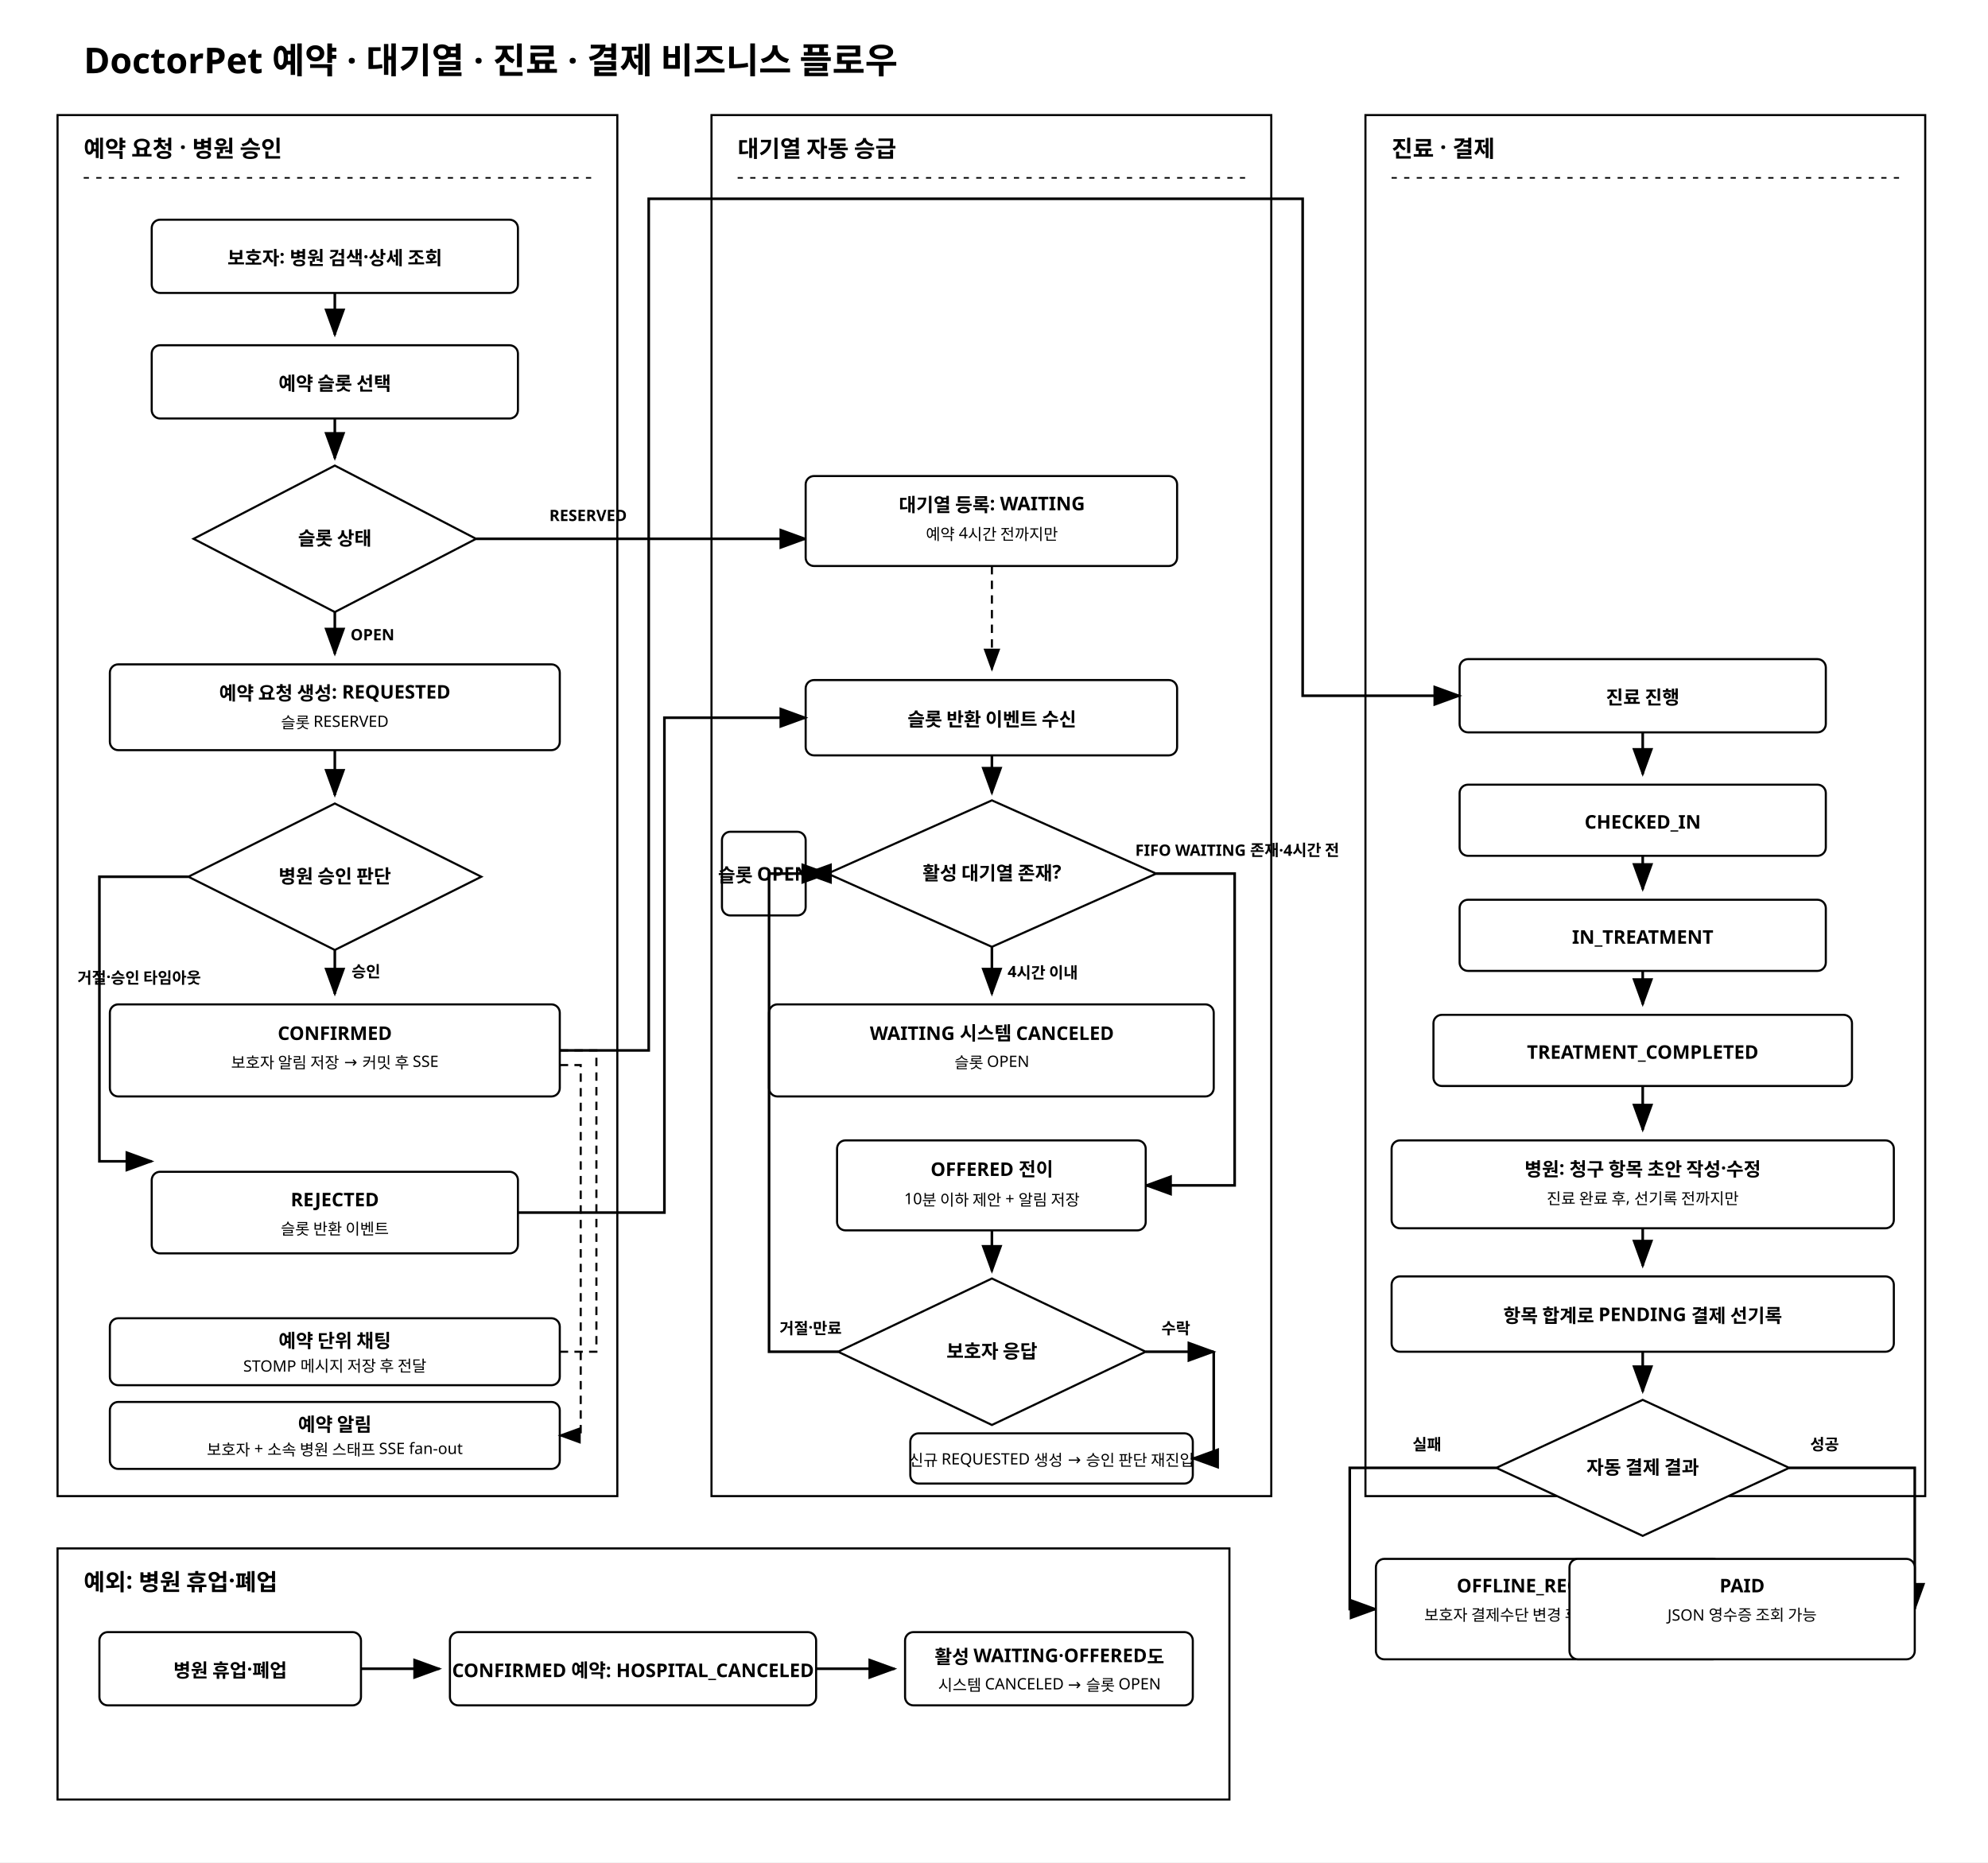
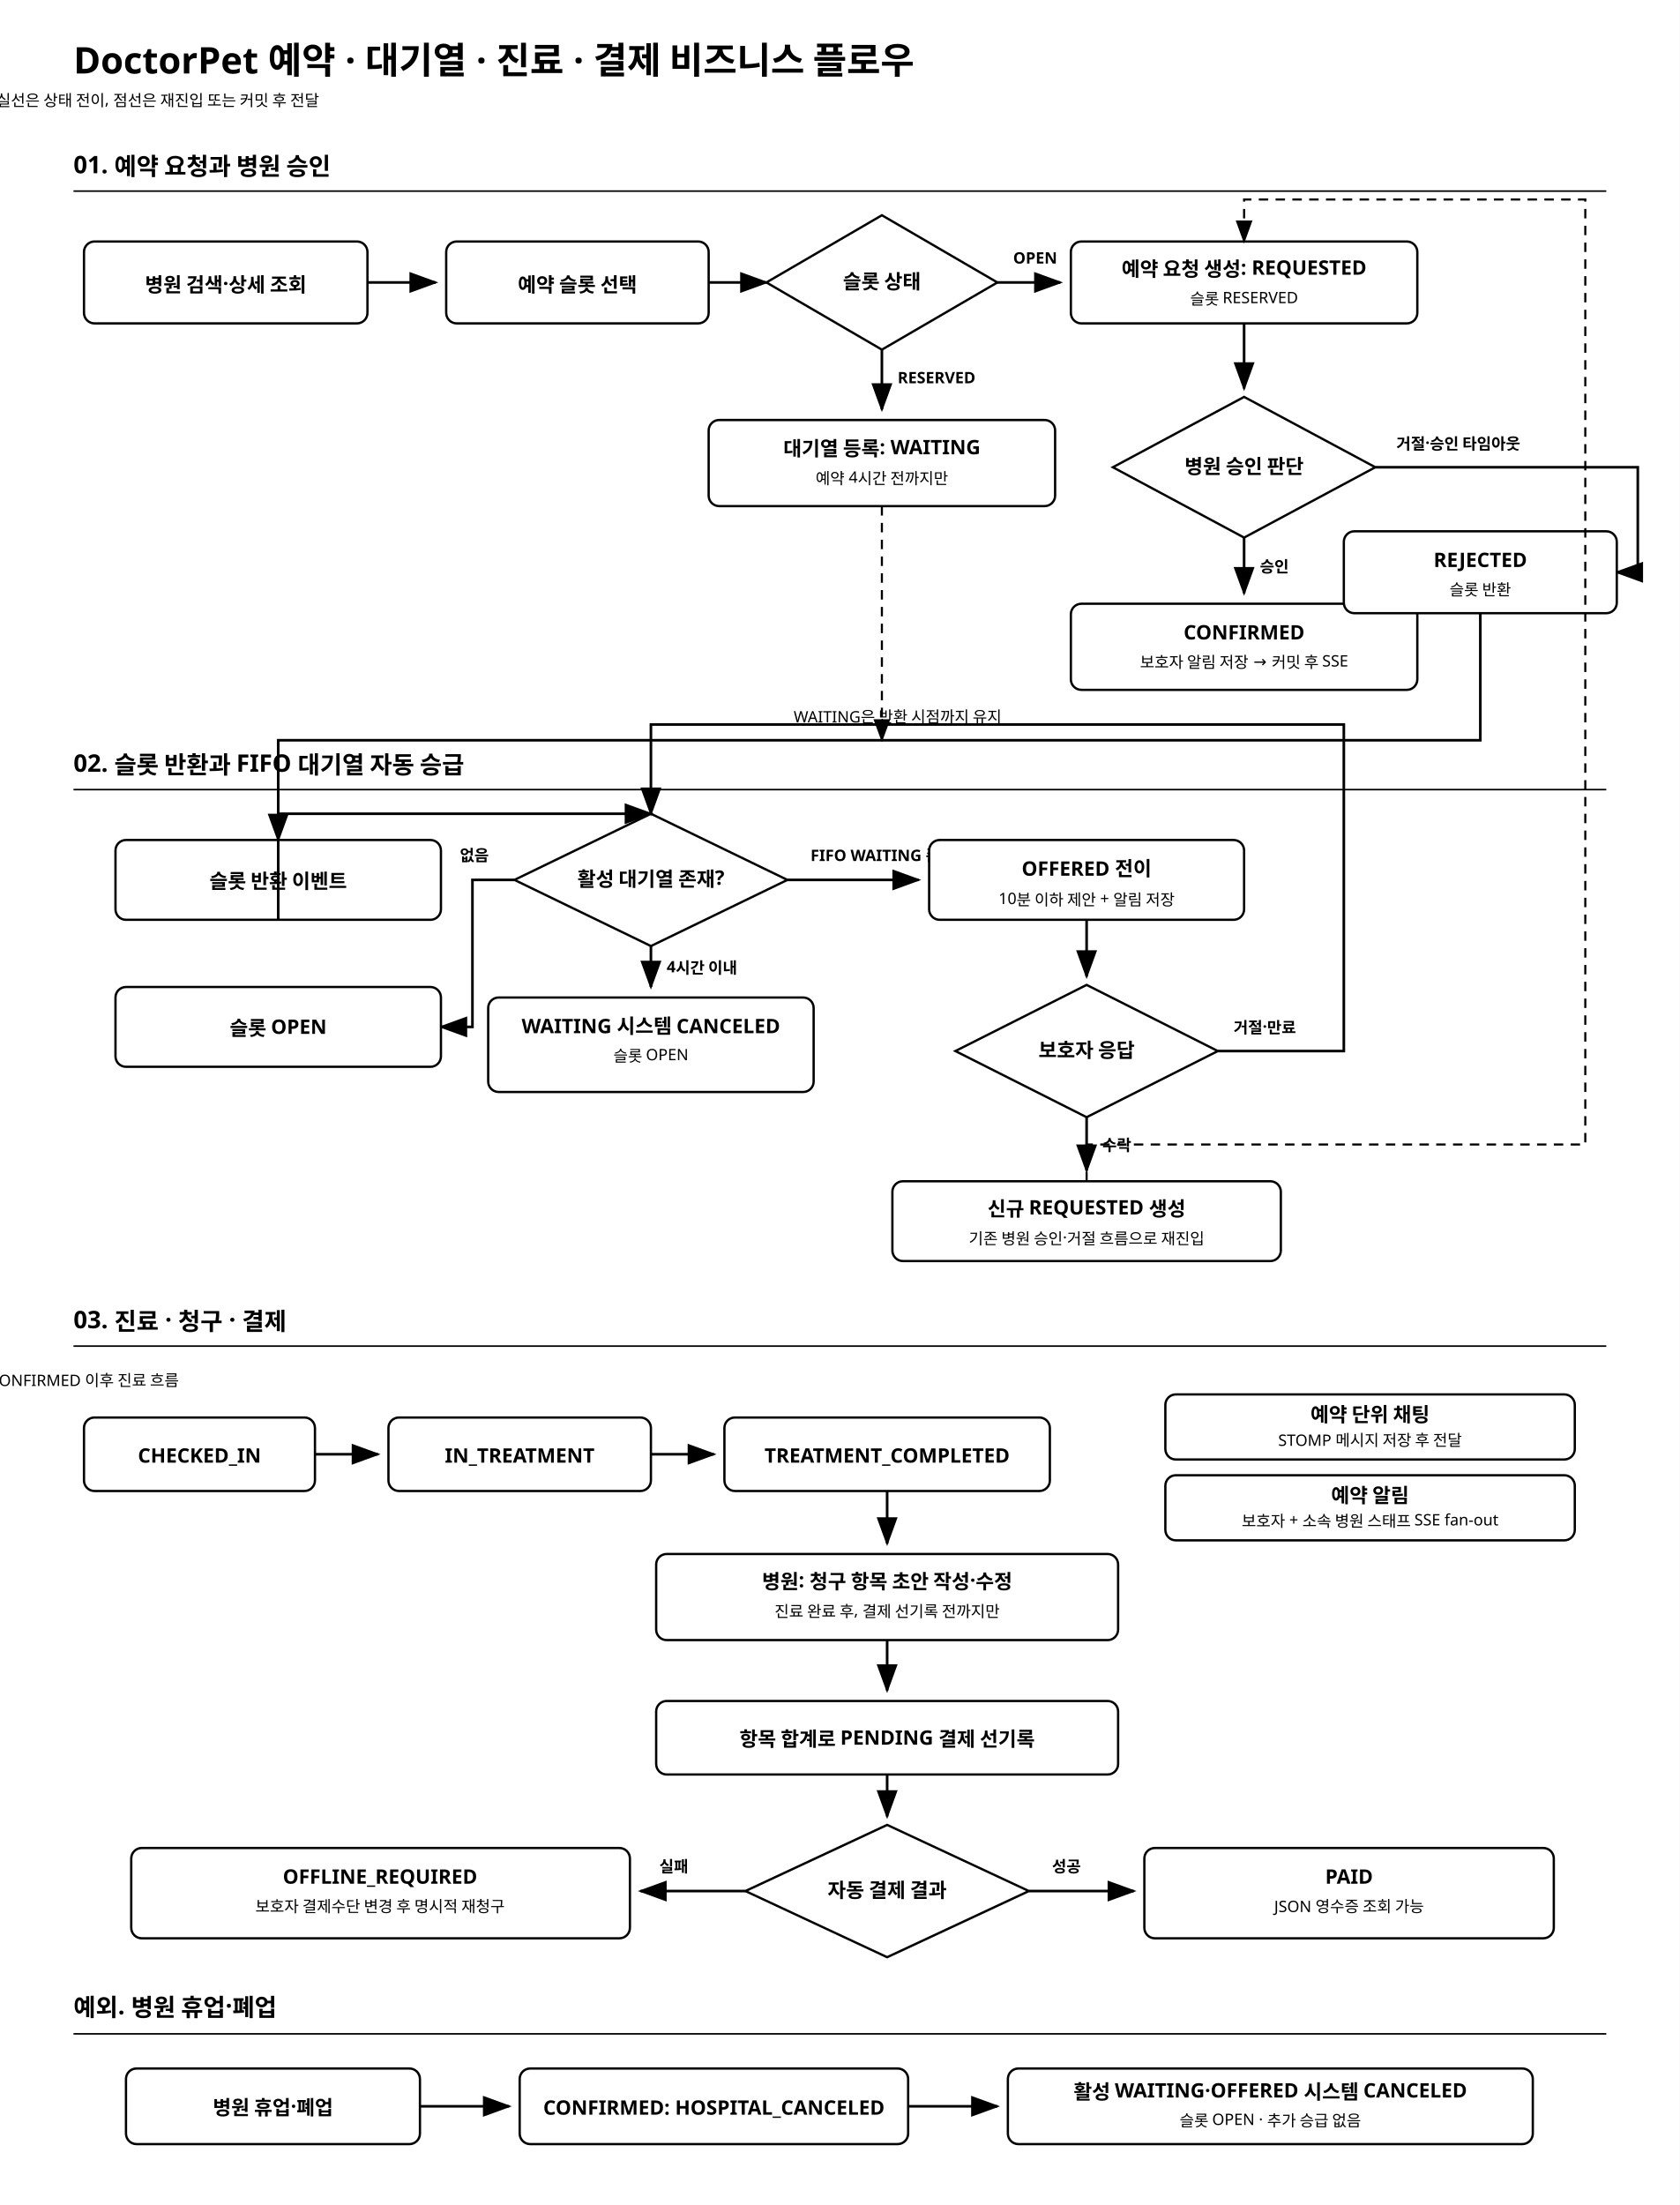
- <svg xmlns="http://www.w3.org/2000/svg" width="1900" height="1780" viewBox="0 0 1900 1780" role="img" aria-labelledby="title desc">
+ <svg xmlns="http://www.w3.org/2000/svg" width="1600" height="2100" viewBox="0 0 1600 2100" role="img" aria-labelledby="title desc">
  <defs>
    <style>
-       .title{font:700 34px 'Malgun Gothic','Noto Sans KR',sans-serif;fill:#000}.lane{font:700 22px 'Malgun Gothic','Noto Sans KR',sans-serif;fill:#000}.text{font:600 18px 'Malgun Gothic','Noto Sans KR',sans-serif;fill:#000;text-anchor:middle}.sub{font:500 15px 'Malgun Gothic','Noto Sans KR',sans-serif;fill:#000;text-anchor:middle}.label{font:600 15px 'Malgun Gothic','Noto Sans KR',sans-serif;fill:#000}.box{fill:#fff;stroke:#000;stroke-width:2}.decision{fill:#fff;stroke:#000;stroke-width:2}.edge{stroke:#000;stroke-width:2.5;fill:none;marker-end:url(#arrow)}.dashed{stroke:#000;stroke-width:2;stroke-dasharray:8 6;fill:none;marker-end:url(#arrow)}.guide{stroke:#000;stroke-width:1.5;stroke-dasharray:5 7;fill:none}
+       .title{font:700 35px 'Malgun Gothic','Noto Sans KR',sans-serif;fill:#000}.section{font:700 23px 'Malgun Gothic','Noto Sans KR',sans-serif;fill:#000}.text{font:600 19px 'Malgun Gothic','Noto Sans KR',sans-serif;fill:#000;text-anchor:middle}.sub{font:500 15px 'Malgun Gothic','Noto Sans KR',sans-serif;fill:#000;text-anchor:middle}.label{font:600 15px 'Malgun Gothic','Noto Sans KR',sans-serif;fill:#000}.box{fill:#fff;stroke:#000;stroke-width:2.2}.decision{fill:#fff;stroke:#000;stroke-width:2.2}.edge{stroke:#000;stroke-width:2.5;fill:none;marker-end:url(#arrow)}.dash{stroke:#000;stroke-width:2;stroke-dasharray:9 7;fill:none;marker-end:url(#arrow)}.rule{stroke:#000;stroke-width:1.5}
    </style>
    <marker id="arrow" markerWidth="12" markerHeight="12" refX="10" refY="4" orient="auto">
      <path d="M0,0 L11,4 L0,8 Z" fill="#000" />
    </marker>
  </defs>
-   <rect width="1900" height="1780" fill="#fff" />
-   <text x="80" y="70" class="title">DoctorPet 예약 · 대기열 · 진료 · 결제 비즈니스 플로우</text>
-   <rect x="55" y="110" width="535" height="1320" fill="#fff" stroke="#000" stroke-width="2" />
-   <rect x="680" y="110" width="535" height="1320" fill="#fff" stroke="#000" stroke-width="2" />
-   <rect x="1305" y="110" width="535" height="1320" fill="#fff" stroke="#000" stroke-width="2" />
-   <text x="80" y="150" class="lane">예약 요청 · 병원 승인</text>
-   <text x="705" y="150" class="lane">대기열 자동 승급</text>
-   <text x="1330" y="150" class="lane">진료 · 결제</text>
-   <path d="M80 170H565 M705 170H1190 M1330 170H1815" class="guide" />
-   <rect x="145" y="210" width="350" height="70" rx="8" class="box" />
-   <text x="320" y="253" class="text">보호자: 병원 검색·상세 조회</text>
-   <path d="M320 280V320" class="edge" />
-   <rect x="145" y="330" width="350" height="70" rx="8" class="box" />
-   <text x="320" y="373" class="text">예약 슬롯 선택</text>
-   <path d="M320 400V438" class="edge" />
-   <polygon points="320,445 455,515 320,585 185,515" class="decision" />
-   <text x="320" y="521" class="text">슬롯 상태</text>
-   <path d="M320 585V625" class="edge" />
-   <text x="335" y="612" class="label">OPEN</text>
-   <rect x="105" y="635" width="430" height="82" rx="8" class="box" />
-   <text x="320" y="669" class="text">예약 요청 생성: REQUESTED</text>
-   <text x="320" y="696" class="sub">슬롯 RESERVED</text>
-   <path d="M320 717V760" class="edge" />
-   <polygon points="320,768 460,838 320,908 180,838" class="decision" />
-   <text x="320" y="844" class="text">병원 승인 판단</text>
-   <path d="M320 908V950" class="edge" />
-   <text x="336" y="934" class="label">승인</text>
-   <rect x="105" y="960" width="430" height="88" rx="8" class="box" />
-   <text x="320" y="994" class="text">CONFIRMED</text>
-   <text x="320" y="1021" class="sub">보호자 알림 저장 → 커밋 후 SSE</text>
-   <path d="M180 838H95V1110H145" class="edge" />
-   <text x="74" y="940" class="label">거절·승인 타임아웃</text>
-   <rect x="145" y="1120" width="350" height="78" rx="8" class="box" />
-   <text x="320" y="1153" class="text">REJECTED</text>
-   <text x="320" y="1180" class="sub">슬롯 반환 이벤트</text>
-   <path d="M455 515H770" class="edge" />
-   <text x="525" y="498" class="label">RESERVED</text>
-   <rect x="105" y="1260" width="430" height="64" rx="8" class="box" />
-   <text x="320" y="1288" class="text">예약 단위 채팅</text>
-   <text x="320" y="1311" class="sub">STOMP 메시지 저장 후 전달</text>
-   <rect x="105" y="1340" width="430" height="64" rx="8" class="box" />
-   <text x="320" y="1368" class="text">예약 알림</text>
-   <text x="320" y="1391" class="sub">보호자 + 소속 병원 스태프 SSE fan-out</text>
-   <path d="M535 1004H570V1292H535 M535 1018H555V1372H535" class="dashed" />
-   <rect x="770" y="455" width="355" height="86" rx="8" class="box" />
-   <text x="948" y="489" class="text">대기열 등록: WAITING</text>
-   <text x="948" y="516" class="sub">예약 4시간 전까지만</text>
-   <path d="M948 541V640" class="dashed" />
-   <rect x="770" y="650" width="355" height="72" rx="8" class="box" />
-   <text x="948" y="694" class="text">슬롯 반환 이벤트 수신</text>
-   <path d="M495 1159H635V686H770" class="edge" />
-   <path d="M948 722V758" class="edge" />
-   <polygon points="948,765 1105,835 948,905 791,835" class="decision" />
-   <text x="948" y="841" class="text">활성 대기열 존재?</text>
-   <path d="M791 835H770" class="edge" />
-   <text x="725" y="818" class="label">없음</text>
-   <rect x="690" y="795" width="80" height="80" rx="8" class="box" />
-   <text x="730" y="843" class="text">슬롯 OPEN</text>
-   <path d="M948 905V950" class="edge" />
-   <text x="963" y="934" class="label">4시간 이내</text>
-   <rect x="735" y="960" width="425" height="88" rx="8" class="box" />
-   <text x="948" y="994" class="text">WAITING 시스템 CANCELED</text>
-   <text x="948" y="1021" class="sub">슬롯 OPEN</text>
-   <path d="M1105 835H1180V1133H1095" class="edge" />
-   <text x="1085" y="818" class="label">FIFO WAITING 존재·4시간 전</text>
-   <rect x="800" y="1090" width="295" height="86" rx="8" class="box" />
-   <text x="948" y="1124" class="text">OFFERED 전이</text>
-   <text x="948" y="1151" class="sub">10분 이하 제안 + 알림 저장</text>
-   <path d="M948 1176V1215" class="edge" />
-   <polygon points="948,1222 1095,1292 948,1362 801,1292" class="decision" />
-   <text x="948" y="1298" class="text">보호자 응답</text>
-   <path d="M801 1292H735V835H791" class="edge" />
-   <text x="745" y="1275" class="label">거절·만료</text>
-   <path d="M1095 1292H1160" class="edge" />
-   <text x="1110" y="1275" class="label">수락</text>
-   <rect x="870" y="1370" width="270" height="48" rx="8" class="box" />
-   <text x="1005" y="1401" class="sub">신규 REQUESTED 생성 → 승인 판단 재진입</text>
-   <path d="M1160 1292V1394H1140" class="edge" />
-   <rect x="1395" y="630" width="350" height="70" rx="8" class="box" />
-   <text x="1570" y="673" class="text">진료 진행</text>
-   <path d="M535 1004H620V190H1245V665H1395" class="edge" />
-   <path d="M1570 700V740" class="edge" />
-   <rect x="1395" y="750" width="350" height="68" rx="8" class="box" />
-   <text x="1570" y="792" class="text">CHECKED_IN</text>
-   <path d="M1570 818V850" class="edge" />
-   <rect x="1395" y="860" width="350" height="68" rx="8" class="box" />
-   <text x="1570" y="902" class="text">IN_TREATMENT</text>
-   <path d="M1570 928V960" class="edge" />
-   <rect x="1370" y="970" width="400" height="68" rx="8" class="box" />
-   <text x="1570" y="1012" class="text">TREATMENT_COMPLETED</text>
-   <path d="M1570 1038V1080" class="edge" />
-   <rect x="1330" y="1090" width="480" height="84" rx="8" class="box" />
-   <text x="1570" y="1124" class="text">병원: 청구 항목 초안 작성·수정</text>
-   <text x="1570" y="1151" class="sub">진료 완료 후, 선기록 전까지만</text>
-   <path d="M1570 1174V1210" class="edge" />
-   <rect x="1330" y="1220" width="480" height="72" rx="8" class="box" />
-   <text x="1570" y="1264" class="text">항목 합계로 PENDING 결제 선기록</text>
-   <path d="M1570 1292V1330" class="edge" />
-   <polygon points="1570,1338 1710,1403 1570,1468 1430,1403" class="decision" />
-   <text x="1570" y="1409" class="text">자동 결제 결과</text>
-   <path d="M1430 1403H1290V1538H1315" class="edge" />
-   <text x="1350" y="1386" class="label">실패</text>
-   <rect x="1315" y="1490" width="330" height="96" rx="8" class="box" />
-   <text x="1480" y="1522" class="text">OFFLINE_REQUIRED</text>
-   <text x="1480" y="1549" class="sub">보호자 결제수단 변경 후 명시적 재청구</text>
-   <path d="M1710 1403H1830V1538H1830" class="edge" />
-   <text x="1730" y="1386" class="label">성공</text>
-   <rect x="1500" y="1490" width="330" height="96" rx="8" class="box" />
-   <text x="1665" y="1522" class="text">PAID</text>
-   <text x="1665" y="1549" class="sub">JSON 영수증 조회 가능</text>
-   <rect x="55" y="1480" width="1120" height="240" fill="#fff" stroke="#000" stroke-width="2" />
-   <text x="80" y="1520" class="lane">예외: 병원 휴업·폐업</text>
-   <rect x="95" y="1560" width="250" height="70" rx="8" class="box" />
-   <text x="220" y="1603" class="text">병원 휴업·폐업</text>
-   <path d="M345 1595H420" class="edge" />
-   <rect x="430" y="1560" width="350" height="70" rx="8" class="box" />
-   <text x="605" y="1603" class="text">CONFIRMED 예약: HOSPITAL_CANCELED</text>
-   <path d="M780 1595H855" class="edge" />
-   <rect x="865" y="1560" width="275" height="70" rx="8" class="box" />
-   <text x="1003" y="1590" class="text">활성 WAITING·OFFERED도</text>
-   <text x="1003" y="1616" class="sub">시스템 CANCELED → 슬롯 OPEN</text>
+   <rect width="1600" height="2100" fill="#fff" />
+   <text x="70" y="70" class="title">DoctorPet 예약 · 대기열 · 진료 · 결제 비즈니스 플로우</text>
+   <text x="70" y="101" class="sub" text-anchor="start">흑백 발표·노션용 정리본 · 실선은 상태 전이, 점선은 재진입 또는 커밋 후 전달</text>
+   <text x="70" y="165" class="section">01. 예약 요청과 병원 승인</text>
+   <path d="M70 182H1530" class="rule" />
+   <rect x="80" y="230" width="270" height="78" rx="10" class="box" />
+   <text x="215" y="278" class="text">병원 검색·상세 조회</text>
+   <path d="M350 269H415" class="edge" />
+   <rect x="425" y="230" width="250" height="78" rx="10" class="box" />
+   <text x="550" y="278" class="text">예약 슬롯 선택</text>
+   <path d="M675 269H730" class="edge" />
+   <polygon points="840,205 950,269 840,333 730,269" class="decision" />
+   <text x="840" y="275" class="text">슬롯 상태</text>
+   <path d="M950 269H1010" class="edge" />
+   <text x="965" y="251" class="label">OPEN</text>
+   <rect x="1020" y="230" width="330" height="78" rx="10" class="box" />
+   <text x="1185" y="263" class="text">예약 요청 생성: REQUESTED</text>
+   <text x="1185" y="290" class="sub">슬롯 RESERVED</text>
+   <path d="M1185 308V370" class="edge" />
+   <polygon points="1185,378 1310,445 1185,512 1060,445" class="decision" />
+   <text x="1185" y="451" class="text">병원 승인 판단</text>
+   <path d="M1185 512V565" class="edge" />
+   <text x="1200" y="545" class="label">승인</text>
+   <rect x="1020" y="575" width="330" height="82" rx="10" class="box" />
+   <text x="1185" y="609" class="text">CONFIRMED</text>
+   <text x="1185" y="636" class="sub">보호자 알림 저장 → 커밋 후 SSE</text>
+   <path d="M1310 445H1560V545H1540" class="edge" />
+   <text x="1330" y="428" class="label">거절·승인 타임아웃</text>
+   <rect x="1280" y="506" width="260" height="78" rx="10" class="box" />
+   <text x="1410" y="540" class="text">REJECTED</text>
+   <text x="1410" y="567" class="sub">슬롯 반환</text>
+   <path d="M840 333V390" class="edge" />
+   <text x="855" y="365" class="label">RESERVED</text>
+   <rect x="675" y="400" width="330" height="82" rx="10" class="box" />
+   <text x="840" y="434" class="text">대기열 등록: WAITING</text>
+   <text x="840" y="461" class="sub">예약 4시간 전까지만</text>
+   <text x="70" y="735" class="section">02. 슬롯 반환과 FIFO 대기열 자동 승급</text>
+   <path d="M70 752H1530" class="rule" />
+   <rect x="110" y="800" width="310" height="76" rx="10" class="box" />
+   <text x="265" y="846" class="text">슬롯 반환 이벤트</text>
+   <path d="M1410 584V705H265V800" class="edge" />
+   <path d="M840 482V705" class="dash" />
+   <text x="855" y="688" class="sub" text-anchor="start">WAITING은 반환 시점까지 유지</text>
+   <path d="M265 876V775H620" class="edge" />
+   <polygon points="620,775 750,838 620,901 490,838" class="decision" />
+   <text x="620" y="844" class="text">활성 대기열 존재?</text>
+   <path d="M490 838H450V978H420" class="edge" />
+   <text x="438" y="820" class="label">없음</text>
+   <rect x="110" y="940" width="310" height="76" rx="10" class="box" />
+   <text x="265" y="986" class="text">슬롯 OPEN</text>
+   <path d="M620 901V940" class="edge" />
+   <text x="635" y="926" class="label">4시간 이내</text>
+   <rect x="465" y="950" width="310" height="90" rx="10" class="box" />
+   <text x="620" y="984" class="text">WAITING 시스템 CANCELED</text>
+   <text x="620" y="1011" class="sub">슬롯 OPEN</text>
+   <path d="M750 838H875" class="edge" />
+   <text x="772" y="820" class="label">FIFO WAITING 존재·4시간 전</text>
+   <rect x="885" y="800" width="300" height="76" rx="10" class="box" />
+   <text x="1035" y="834" class="text">OFFERED 전이</text>
+   <text x="1035" y="861" class="sub">10분 이하 제안 + 알림 저장</text>
+   <path d="M1035 876V930" class="edge" />
+   <polygon points="1035,938 1160,1001 1035,1064 910,1001" class="decision" />
+   <text x="1035" y="1007" class="text">보호자 응답</text>
+   <path d="M1160 1001H1280V690H620V775" class="edge" />
+   <text x="1175" y="984" class="label">거절·만료</text>
+   <path d="M1035 1064V1115" class="edge" />
+   <text x="1050" y="1096" class="label">수락</text>
+   <rect x="850" y="1125" width="370" height="76" rx="10" class="box" />
+   <text x="1035" y="1158" class="text">신규 REQUESTED 생성</text>
+   <text x="1035" y="1185" class="sub">기존 병원 승인·거절 흐름으로 재진입</text>
+   <path d="M1035 1125V1090H1510V190H1185V230" class="dash" />
+   <text x="70" y="1265" class="section">03. 진료 · 청구 · 결제</text>
+   <path d="M70 1282H1530" class="rule" />
+   <text x="80" y="1320" class="sub" text-anchor="start">CONFIRMED 이후 진료 흐름</text>
+   <rect x="1110" y="1328" width="390" height="62" rx="10" class="box" />
+   <text x="1305" y="1354" class="text">예약 단위 채팅</text>
+   <text x="1305" y="1377" class="sub">STOMP 메시지 저장 후 전달</text>
+   <rect x="1110" y="1405" width="390" height="62" rx="10" class="box" />
+   <text x="1305" y="1431" class="text">예약 알림</text>
+   <text x="1305" y="1454" class="sub">보호자 + 소속 병원 스태프 SSE fan-out</text>
+   <rect x="80" y="1350" width="220" height="70" rx="10" class="box" />
+   <text x="190" y="1393" class="text">CHECKED_IN</text>
+   <path d="M300 1385H360" class="edge" />
+   <rect x="370" y="1350" width="250" height="70" rx="10" class="box" />
+   <text x="495" y="1393" class="text">IN_TREATMENT</text>
+   <path d="M620 1385H680" class="edge" />
+   <rect x="690" y="1350" width="310" height="70" rx="10" class="box" />
+   <text x="845" y="1393" class="text">TREATMENT_COMPLETED</text>
+   <path d="M845 1420V1470" class="edge" />
+   <rect x="625" y="1480" width="440" height="82" rx="10" class="box" />
+   <text x="845" y="1513" class="text">병원: 청구 항목 초안 작성·수정</text>
+   <text x="845" y="1540" class="sub">진료 완료 후, 결제 선기록 전까지만</text>
+   <path d="M845 1562V1610" class="edge" />
+   <rect x="625" y="1620" width="440" height="70" rx="10" class="box" />
+   <text x="845" y="1663" class="text">항목 합계로 PENDING 결제 선기록</text>
+   <path d="M845 1690V1730" class="edge" />
+   <polygon points="845,1738 980,1801 845,1864 710,1801" class="decision" />
+   <text x="845" y="1807" class="text">자동 결제 결과</text>
+   <path d="M710 1801H610" class="edge" />
+   <text x="628" y="1783" class="label">실패</text>
+   <rect x="125" y="1760" width="475" height="86" rx="10" class="box" />
+   <text x="362" y="1794" class="text">OFFLINE_REQUIRED</text>
+   <text x="362" y="1821" class="sub">보호자 결제수단 변경 후 명시적 재청구</text>
+   <path d="M980 1801H1080" class="edge" />
+   <text x="1002" y="1783" class="label">성공</text>
+   <rect x="1090" y="1760" width="390" height="86" rx="10" class="box" />
+   <text x="1285" y="1794" class="text">PAID</text>
+   <text x="1285" y="1821" class="sub">JSON 영수증 조회 가능</text>
+   <text x="70" y="1920" class="section">예외. 병원 휴업·폐업</text>
+   <path d="M70 1937H1530" class="rule" />
+   <rect x="120" y="1970" width="280" height="72" rx="10" class="box" />
+   <text x="260" y="2014" class="text">병원 휴업·폐업</text>
+   <path d="M400 2006H485" class="edge" />
+   <rect x="495" y="1970" width="370" height="72" rx="10" class="box" />
+   <text x="680" y="2014" class="text">CONFIRMED: HOSPITAL_CANCELED</text>
+   <path d="M865 2006H950" class="edge" />
+   <rect x="960" y="1970" width="500" height="72" rx="10" class="box" />
+   <text x="1210" y="1999" class="text">활성 WAITING·OFFERED 시스템 CANCELED</text>
+   <text x="1210" y="2025" class="sub">슬롯 OPEN · 추가 승급 없음</text>
</svg>
